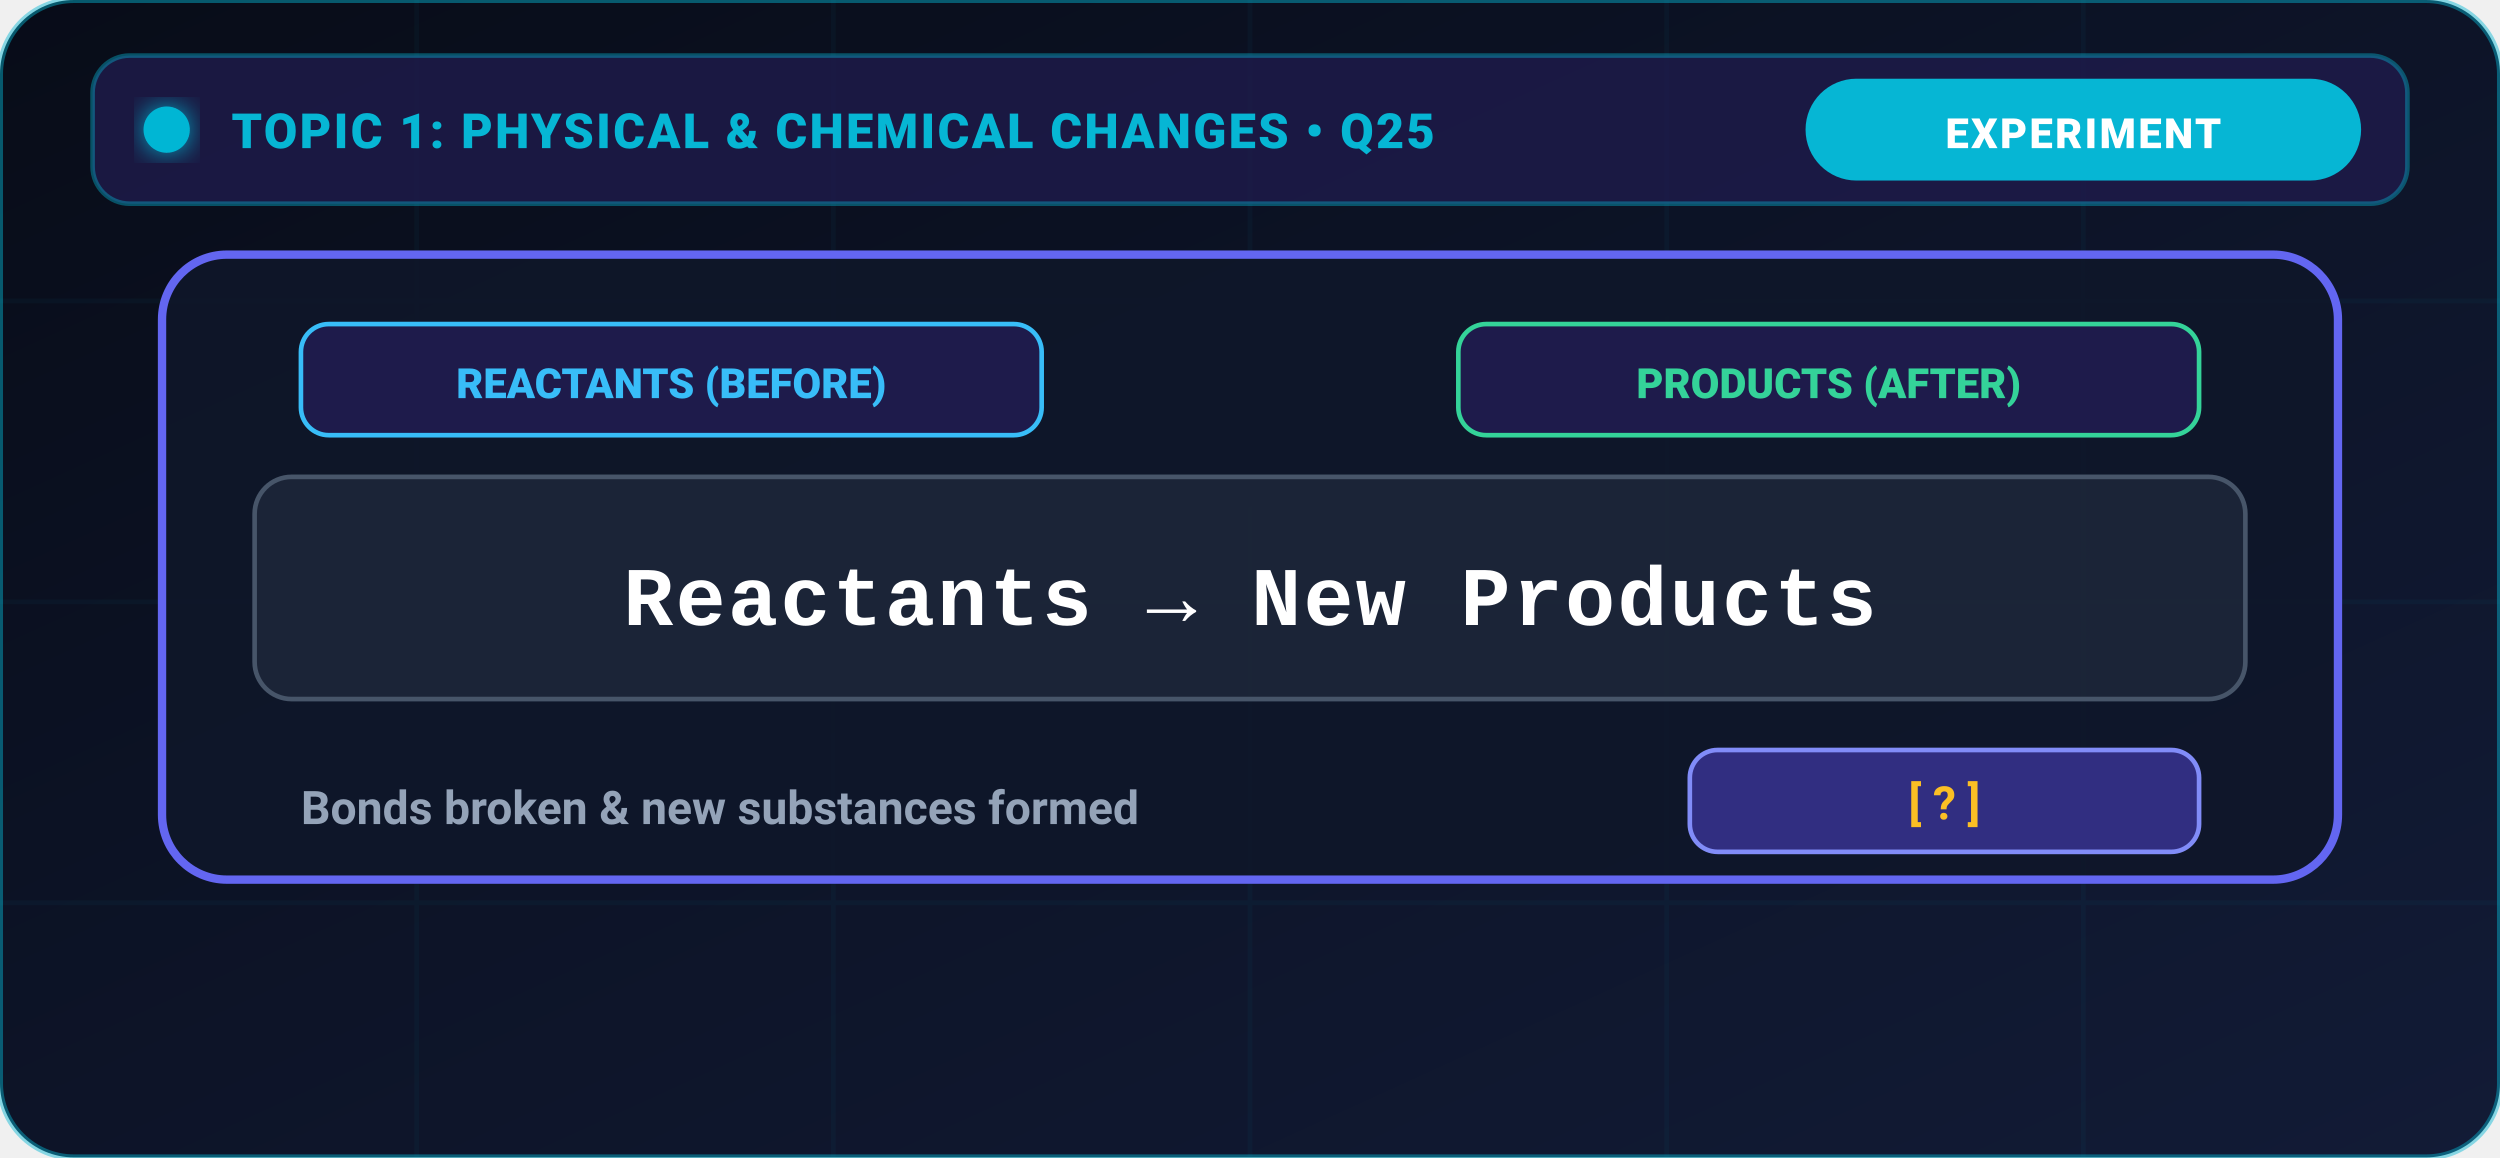
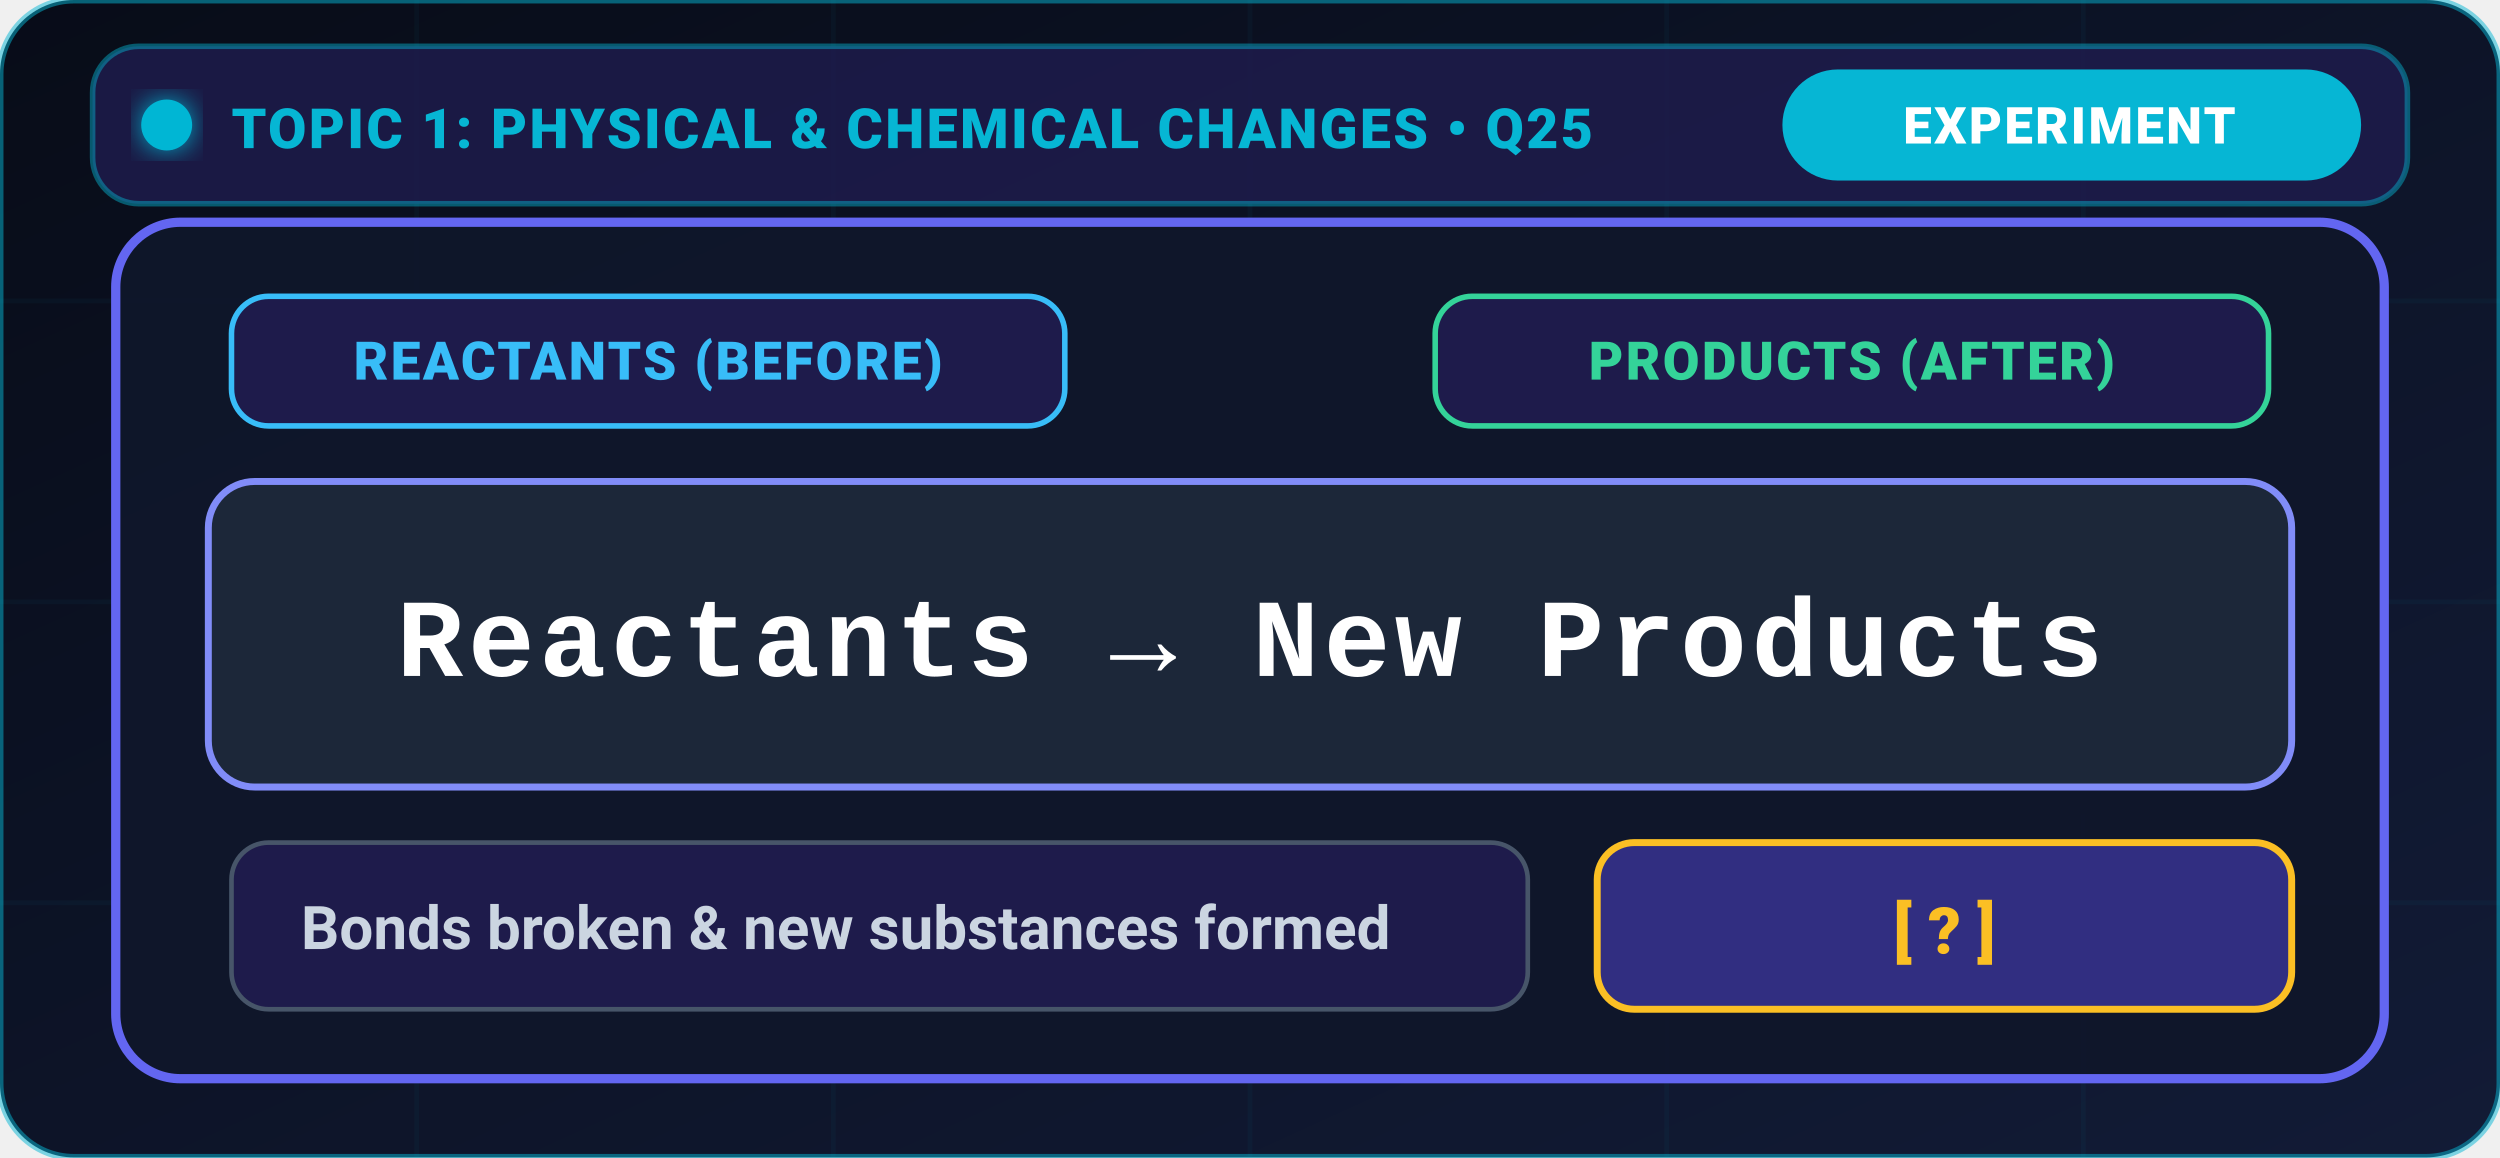
<svg xmlns="http://www.w3.org/2000/svg" viewBox="0 0 540 250" width="100%" height="100%">
  <defs>
    <linearGradient id="bg_t1_25" x1="0%" y1="0%" x2="100%" y2="100%">
      <stop offset="0%" stop-color="#080c18" />
      <stop offset="50%" stop-color="#0d1428" />
      <stop offset="100%" stop-color="#121b36" />
    </linearGradient>
    <filter id="glow_t1_25" x="-20%" y="-20%" width="140%" height="140%">
      <feGaussianBlur stdDeviation="3" result="blur" />
      <feComposite in="SourceGraphic" in2="blur" operator="over" />
    </filter>
  </defs>
-   <rect width="540" height="250" rx="16" fill="url(#bg_t1_25)" stroke="#06b6d4" stroke-width="1.3" stroke-opacity="0.45" />
+   <rect width="540" height="250" rx="16" fill="url(#bg_t1_25)" stroke="#06b6d4" stroke-width="1.5" stroke-opacity="0.5" />
  <g opacity="0.04" stroke="#06b6d4" stroke-width="1">
    <line x1="90" y1="0" x2="90" y2="250" />
    <line x1="180" y1="0" x2="180" y2="250" />
    <line x1="270" y1="0" x2="270" y2="250" />
    <line x1="360" y1="0" x2="360" y2="250" />
    <line x1="450" y1="0" x2="450" y2="250" />
    <line x1="0" y1="65" x2="540" y2="65" />
    <line x1="0" y1="130" x2="540" y2="130" />
    <line x1="0" y1="195" x2="540" y2="195" />
  </g>
-   <rect x="20" y="12" width="500" height="32" rx="8" fill="#1e1b4b" fill-opacity="0.8" stroke="#06b6d4" stroke-width="1" stroke-opacity="0.4" />
-   <circle cx="36" cy="28" r="5" fill="#06b6d4" filter="url(#glow_t1_25)" />
-   <text x="50" y="32" fill="#06b6d4" font-family="'Segoe UI', Roboto, sans-serif" font-size="10.5" font-weight="900" letter-spacing="0.5">TOPIC 1: PHYSICAL &amp; CHEMICAL CHANGES • Q25</text>
-   <rect x="390" y="17" width="120" height="22" rx="11" fill="#06b6d4" />
-   <text x="450" y="32" fill="#ffffff" font-family="'Segoe UI', Roboto, sans-serif" font-size="9" font-weight="900" text-anchor="middle" letter-spacing="0.5">EXPERIMENT</text>
-   <g transform="translate(35, 55)">
-     <rect x="0" y="0" width="470" height="135" rx="14" fill="#0f172a" fill-opacity="0.9" stroke="#6366f1" stroke-width="1.8" />
-     <rect x="30" y="15" width="160" height="24" rx="6" fill="#1e1b4b" stroke="#38bdf8" stroke-width="1" />
-     <text x="110" y="31" fill="#38bdf8" font-family="'Segoe UI', Roboto, sans-serif" font-size="9" font-weight="800" text-anchor="middle">REACTANTS (BEFORE)</text>
-     <rect x="280" y="15" width="160" height="24" rx="6" fill="#1e1b4b" stroke="#34d399" stroke-width="1" />
-     <text x="360" y="31" fill="#34d399" font-family="'Segoe UI', Roboto, sans-serif" font-size="9" font-weight="800" text-anchor="middle">PRODUCTS (AFTER)</text>
-     <rect x="20" y="48" width="430" height="48" rx="8" fill="#1e293b" fill-opacity="0.8" stroke="#475569" stroke-width="1" />
-     <text x="235" y="80" fill="#ffffff" font-family="'Consolas', 'Courier New', monospace" font-size="18" font-weight="900" text-anchor="middle" letter-spacing="0.5">
+   <rect x="20" y="10" width="500" height="34" rx="10" fill="#1e1b4b" fill-opacity="0.85" stroke="#06b6d4" stroke-width="1.2" stroke-opacity="0.45" />
+   <circle cx="36" cy="27" r="5.5" fill="#06b6d4" filter="url(#glow_t1_25)" />
+   <text x="50" y="32" fill="#06b6d4" font-family="'Segoe UI', Roboto, sans-serif" font-size="12" font-weight="900" letter-spacing="0.5">TOPIC 1: PHYSICAL &amp; CHEMICAL CHANGES • Q25</text>
+   <rect x="385" y="15" width="125" height="24" rx="12" fill="#06b6d4" />
+   <text x="447" y="31" fill="#ffffff" font-family="'Segoe UI', Roboto, sans-serif" font-size="11" font-weight="900" text-anchor="middle" letter-spacing="0.5">EXPERIMENT</text>
+   <g transform="translate(25, 48)">
+     <rect x="0" y="0" width="490" height="185" rx="14" fill="#0f172a" fill-opacity="0.95" stroke="#6366f1" stroke-width="2" />
+     <rect x="25" y="16" width="180" height="28" rx="8" fill="#1e1b4b" stroke="#38bdf8" stroke-width="1.2" />
+     <text x="115" y="34" fill="#38bdf8" font-family="'Segoe UI', Roboto, sans-serif" font-size="11.5" font-weight="900" text-anchor="middle" letter-spacing="0.5">REACTANTS (BEFORE)</text>
+     <rect x="285" y="16" width="180" height="28" rx="8" fill="#1e1b4b" stroke="#34d399" stroke-width="1.2" />
+     <text x="375" y="34" fill="#34d399" font-family="'Segoe UI', Roboto, sans-serif" font-size="11.5" font-weight="900" text-anchor="middle" letter-spacing="0.5">PRODUCTS (AFTER)</text>
+     <rect x="20" y="56" width="450" height="66" rx="10" fill="#1e293b" fill-opacity="0.9" stroke="#818cf8" stroke-width="1.5" />
+     <text x="245" y="98" fill="#ffffff" font-family="'Consolas', 'Courier New', monospace" font-size="24" font-weight="900" text-anchor="middle" letter-spacing="1">
        Reactants  →  New Products
      </text>
-     <g transform="translate(30, 105)">
-       <text x="0" y="18" fill="#94a3b8" font-family="'Segoe UI', Roboto, sans-serif" font-size="10" font-weight="600">Bonds broken &amp; new substances formed</text>
-       <rect x="300" y="2" width="110" height="22" rx="6" fill="#312e81" stroke="#818cf8" stroke-width="1" />
-       <text x="355" y="17" fill="#fbbf24" font-family="'Segoe UI', Roboto, sans-serif" font-size="10" font-weight="bold" text-anchor="middle">[ ? ]</text>
+     <g transform="translate(25, 134)">
+       <rect x="0" y="0" width="280" height="36" rx="8" fill="#1e1b4b" stroke="#475569" stroke-width="1" />
+       <text x="15" y="23" fill="#cbd5e1" font-family="'Segoe UI', Roboto, sans-serif" font-size="13" font-weight="700">Bonds broken &amp; new substances formed</text>
+       <rect x="295" y="0" width="150" height="36" rx="8" fill="#312e81" stroke="#fbbf24" stroke-width="1.5" />
+       <text x="370" y="24" fill="#fbbf24" font-family="'Segoe UI', Roboto, sans-serif" font-size="14" font-weight="900" text-anchor="middle">[ ? ]</text>
    </g>
  </g>
</svg>
